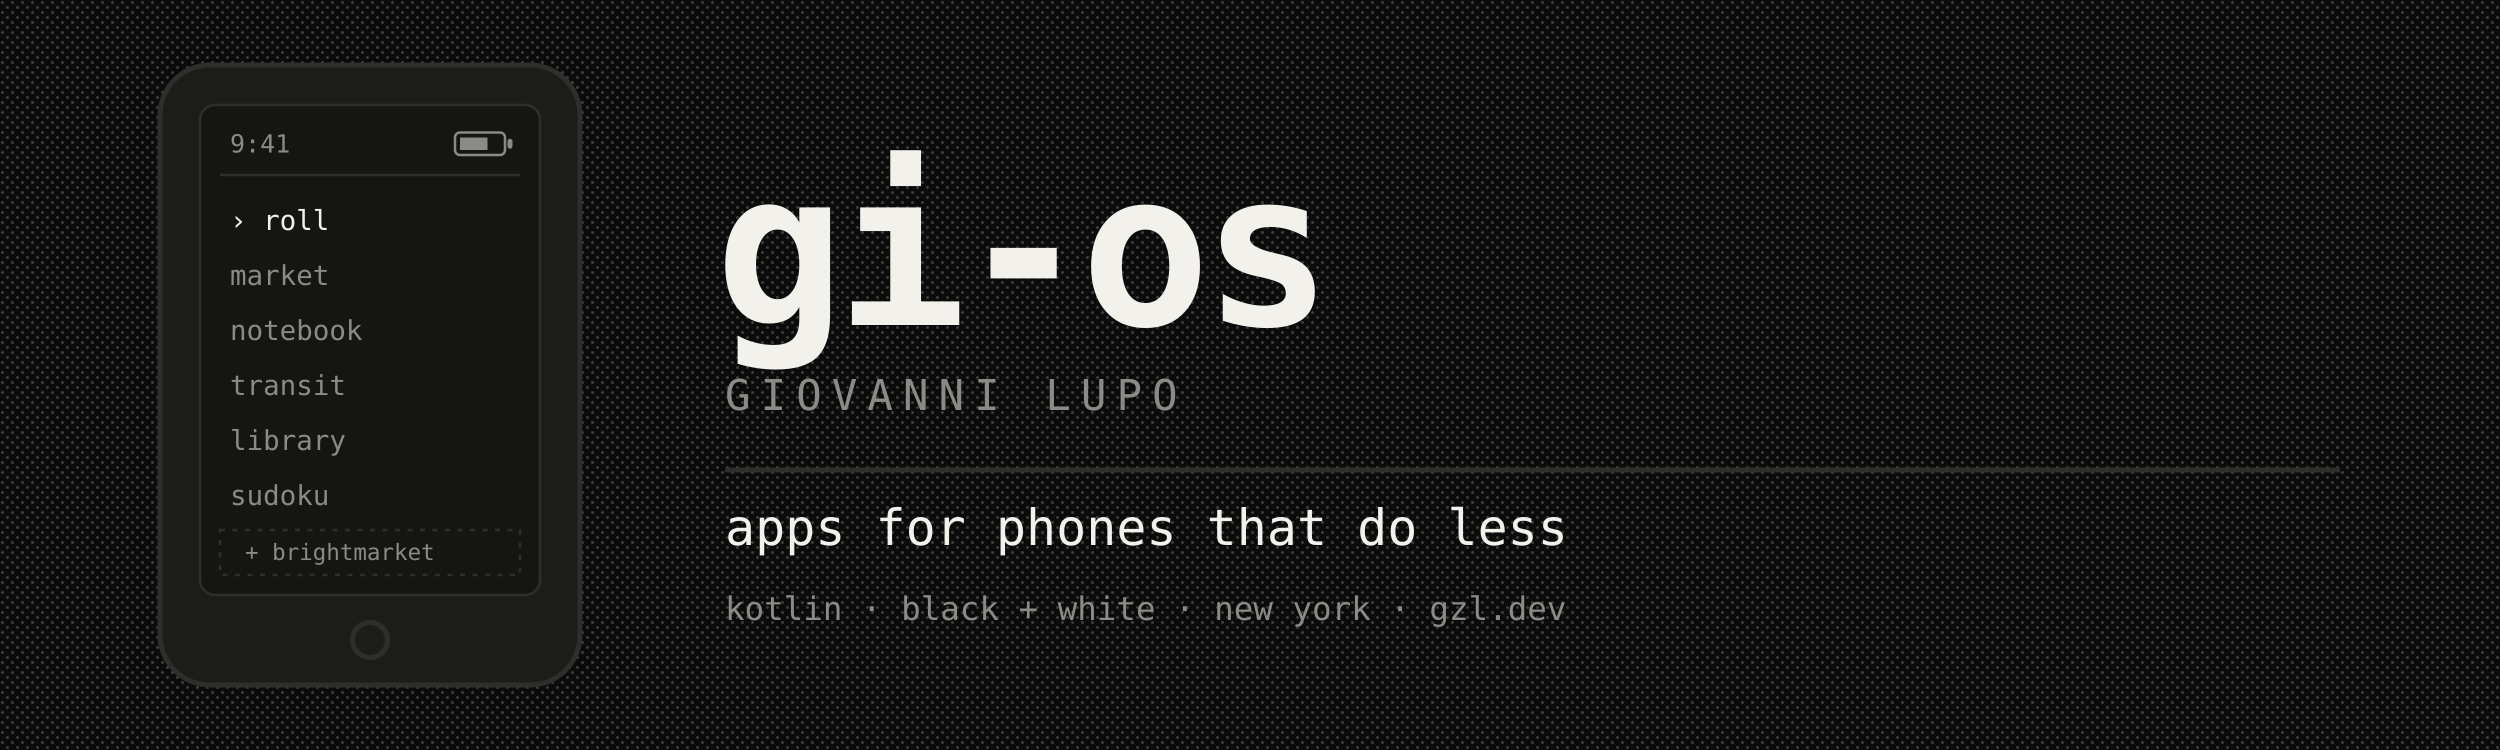
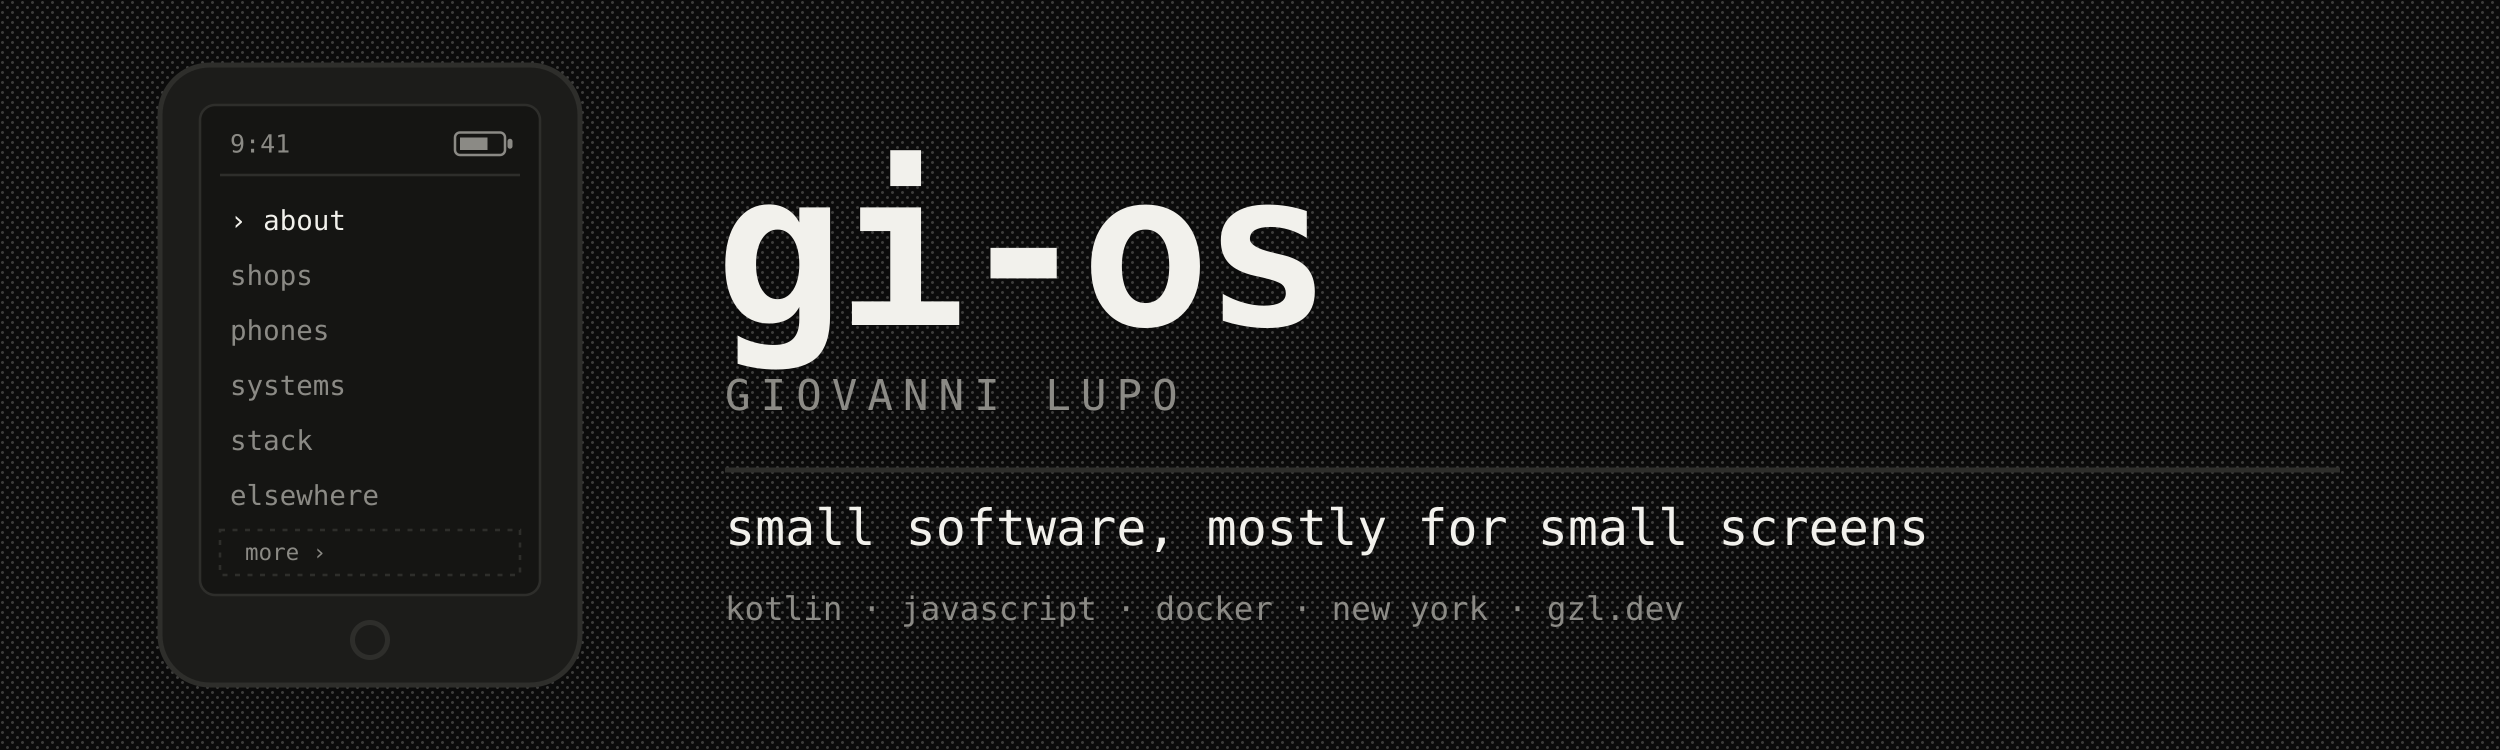
- <svg xmlns="http://www.w3.org/2000/svg" viewBox="0 0 1000 300" width="1000" height="300" role="img" aria-label="gi-os — Giovanni Lupo, apps for phones that do less">
+ <svg xmlns="http://www.w3.org/2000/svg" viewBox="0 0 1000 300" width="1000" height="300" role="img" aria-label="gi-os. Giovanni Lupo. Small software, mostly for small screens.">
  <defs>
    <pattern id="dither" width="4" height="4" patternUnits="userSpaceOnUse">
      <rect width="4" height="4" fill="none" />
      <circle cx="1" cy="1" r="0.6" fill="#F2F1EC" opacity="0.22" />
      <circle cx="3" cy="3" r="0.6" fill="#F2F1EC" opacity="0.22" />
    </pattern>
    <style>
      .m { font-family: ui-monospace, SFMono-Regular, "SF Mono", Menlo, Consolas, monospace; }
    </style>
  </defs>
  <rect width="1000" height="300" fill="#0B0B0B" />
  <rect x="0" y="0" width="1000" height="300" fill="url(#dither)" />
  <rect x="64" y="26" width="168" height="248" rx="20" fill="#1C1C1A" stroke="#2E2E2B" stroke-width="2" />
  <rect x="80" y="42" width="136" height="196" rx="6" fill="#151513" stroke="#2E2E2B" stroke-width="1" />
  <circle cx="148" cy="256" r="7" fill="none" stroke="#2E2E2B" stroke-width="2" />
  <text class="m" x="92" y="61" font-size="10" fill="#8B8A85">9:41</text>
  <rect x="182" y="53" width="20" height="9" rx="2" fill="none" stroke="#8B8A85" stroke-width="1" />
  <rect x="184" y="55" width="11" height="5" fill="#8B8A85" />
  <rect x="203" y="55.5" width="2" height="4" rx="1" fill="#8B8A85" />
  <line x1="88" y1="70" x2="208" y2="70" stroke="#2E2E2B" stroke-width="1" />
-   <text class="m" x="92" y="92" font-size="11" fill="#F2F1EC">› roll</text>
-   <text class="m" x="92" y="114" font-size="11" fill="#8B8A85">  market</text>
-   <text class="m" x="92" y="136" font-size="11" fill="#8B8A85">  notebook</text>
-   <text class="m" x="92" y="158" font-size="11" fill="#8B8A85">  transit</text>
-   <text class="m" x="92" y="180" font-size="11" fill="#8B8A85">  library</text>
-   <text class="m" x="92" y="202" font-size="11" fill="#8B8A85">  sudoku</text>
+   <text class="m" x="92" y="92" font-size="11" fill="#F2F1EC">› about</text>
+   <text class="m" x="92" y="114" font-size="11" fill="#8B8A85">  shops</text>
+   <text class="m" x="92" y="136" font-size="11" fill="#8B8A85">  phones</text>
+   <text class="m" x="92" y="158" font-size="11" fill="#8B8A85">  systems</text>
+   <text class="m" x="92" y="180" font-size="11" fill="#8B8A85">  stack</text>
+   <text class="m" x="92" y="202" font-size="11" fill="#8B8A85">  elsewhere</text>
  <rect x="88" y="212" width="120" height="18" fill="none" stroke="#2E2E2B" stroke-width="1" stroke-dasharray="2 3" />
-   <text class="m" x="98" y="224" font-size="9" fill="#8B8A85">+ brightmarket</text>
+   <text class="m" x="98" y="224" font-size="9" fill="#8B8A85">more ›</text>
  <text class="m" x="286" y="130" font-size="86" font-weight="700" letter-spacing="-3" fill="#F2F1EC">gi-os</text>
  <text class="m" x="290" y="164" font-size="17" letter-spacing="4" fill="#8B8A85">GIOVANNI LUPO</text>
  <line x1="290" y1="188" x2="936" y2="188" stroke="#2E2E2B" stroke-width="2" />
-   <text class="m" x="290" y="218" font-size="20" fill="#F2F1EC">apps for phones that do less</text>
-   <text class="m" x="290" y="248" font-size="13" fill="#8B8A85">kotlin  ·  black + white  ·  new york  ·  gzl.dev</text>
+   <text class="m" x="290" y="218" font-size="20" fill="#F2F1EC">small software, mostly for small screens</text>
+   <text class="m" x="290" y="248" font-size="13" fill="#8B8A85">kotlin  ·  javascript  ·  docker  ·  new york  ·  gzl.dev</text>
</svg>
